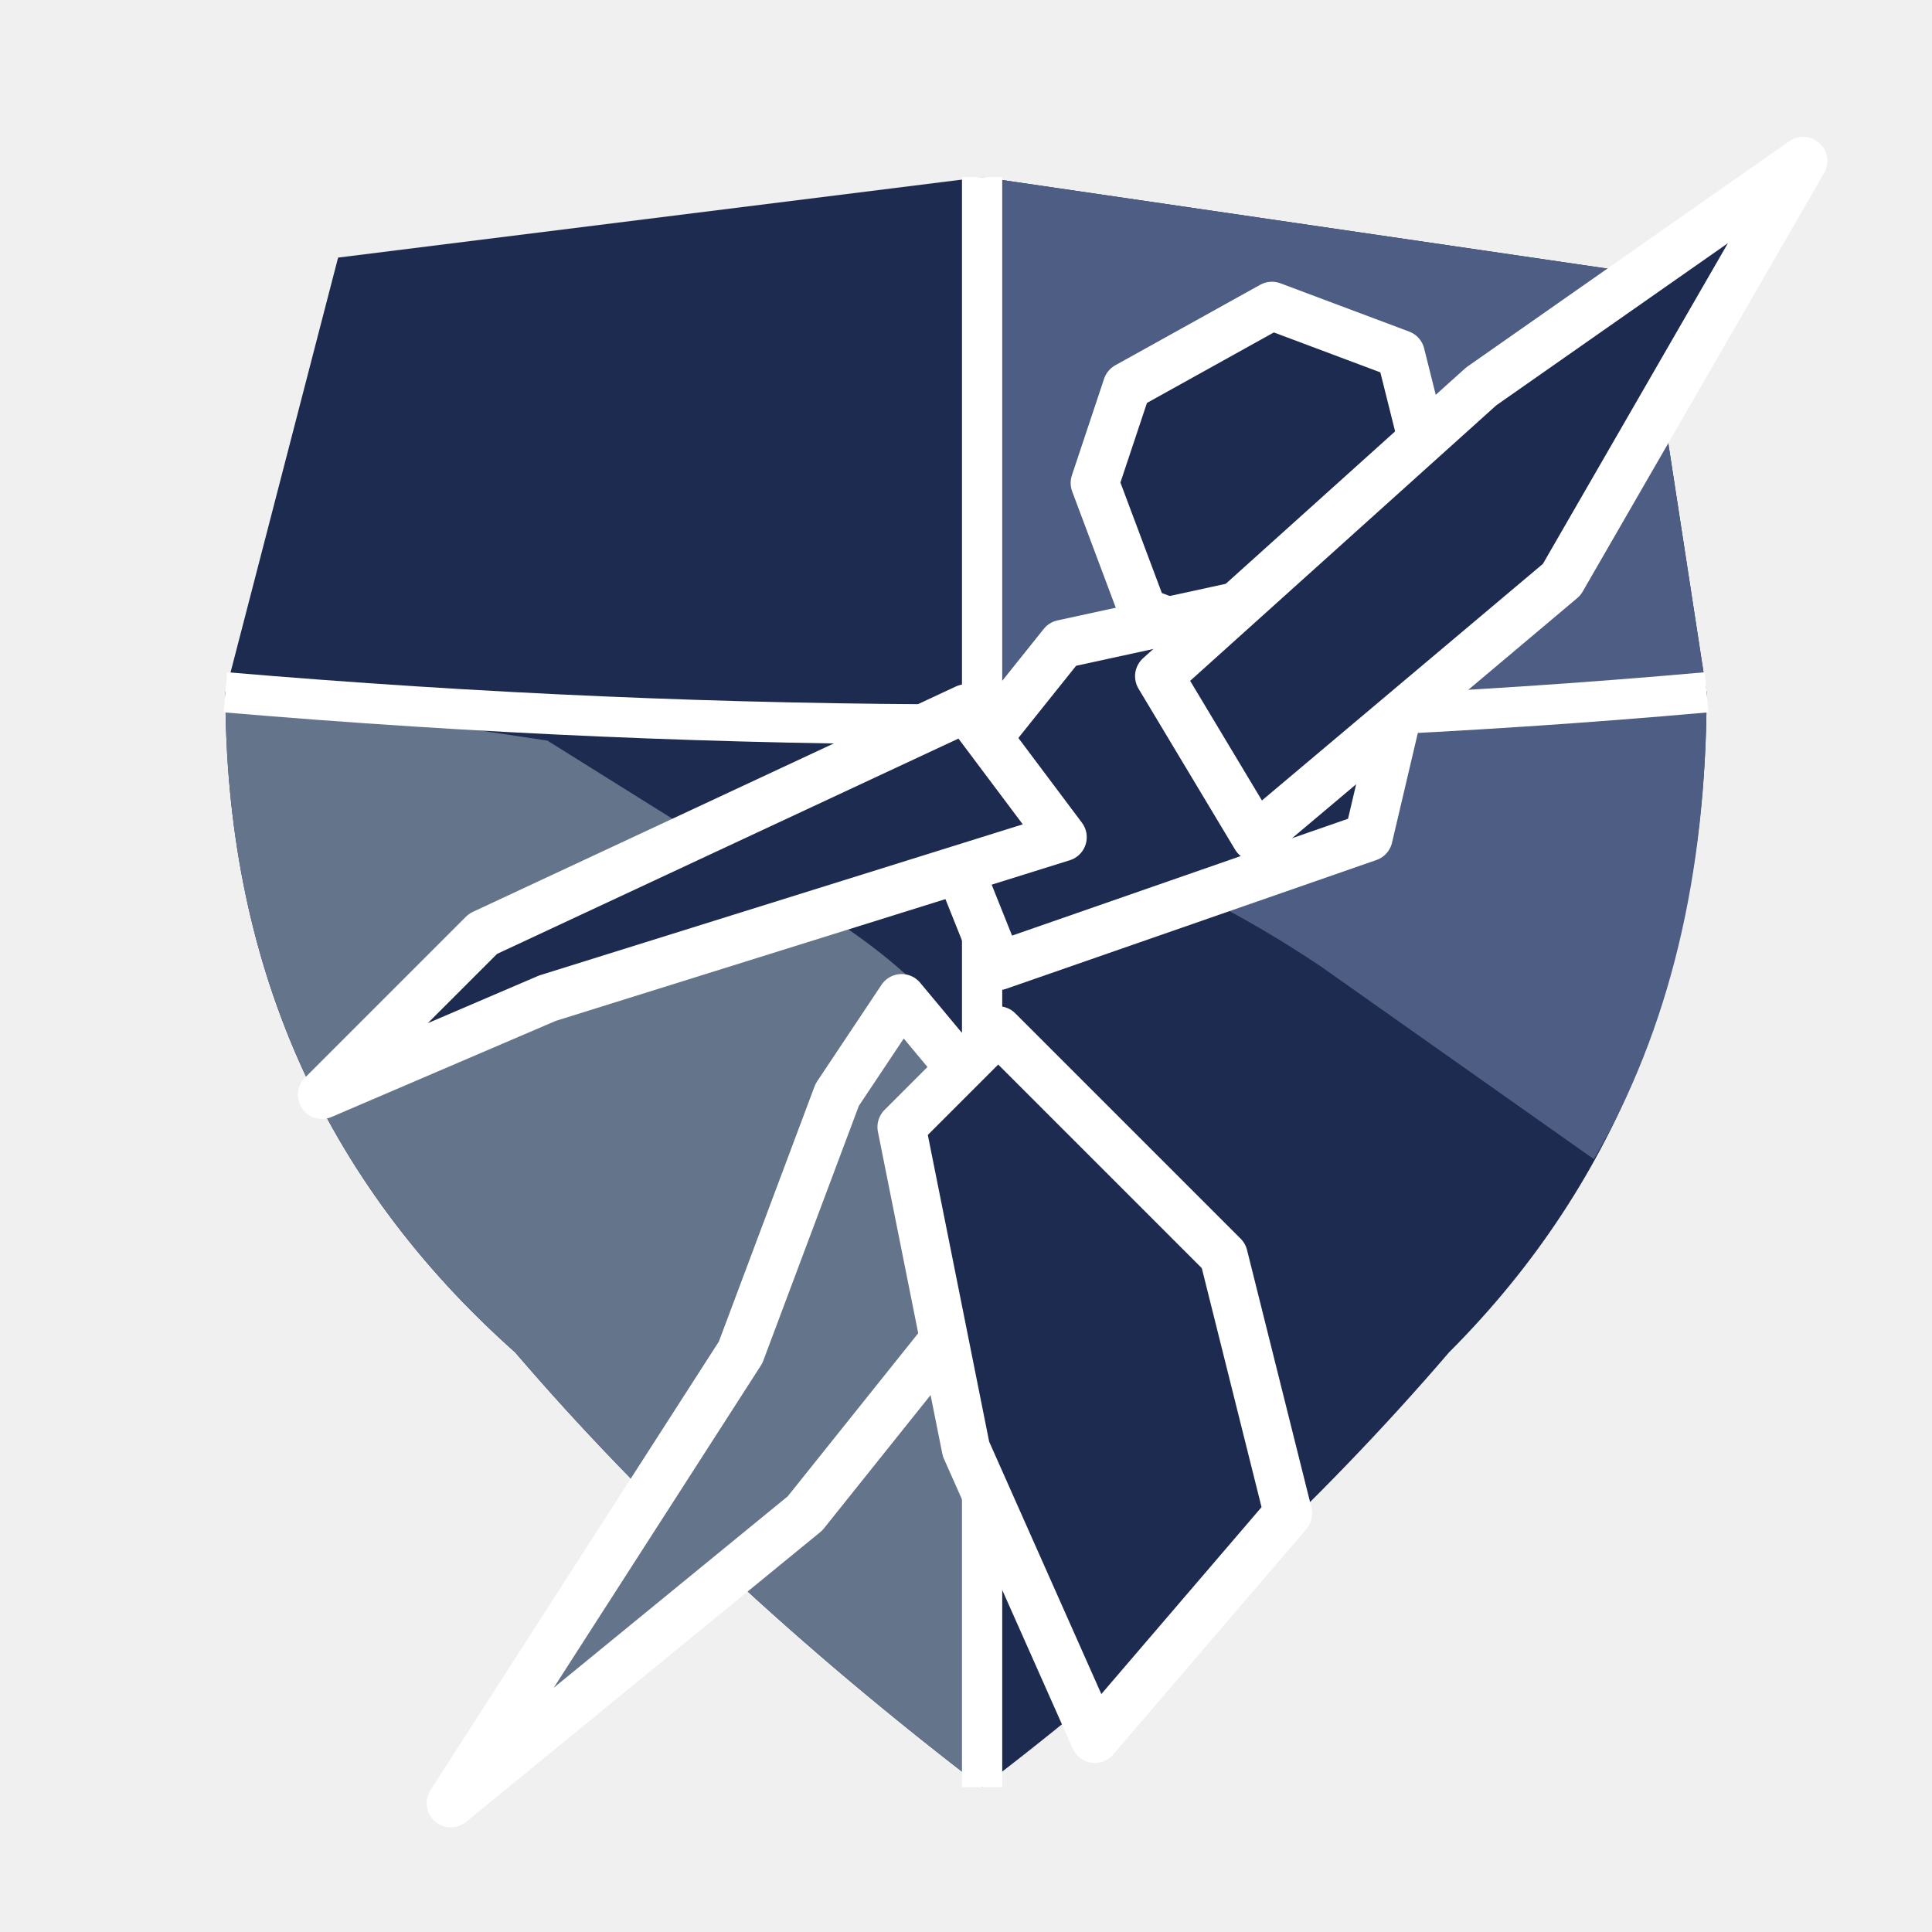
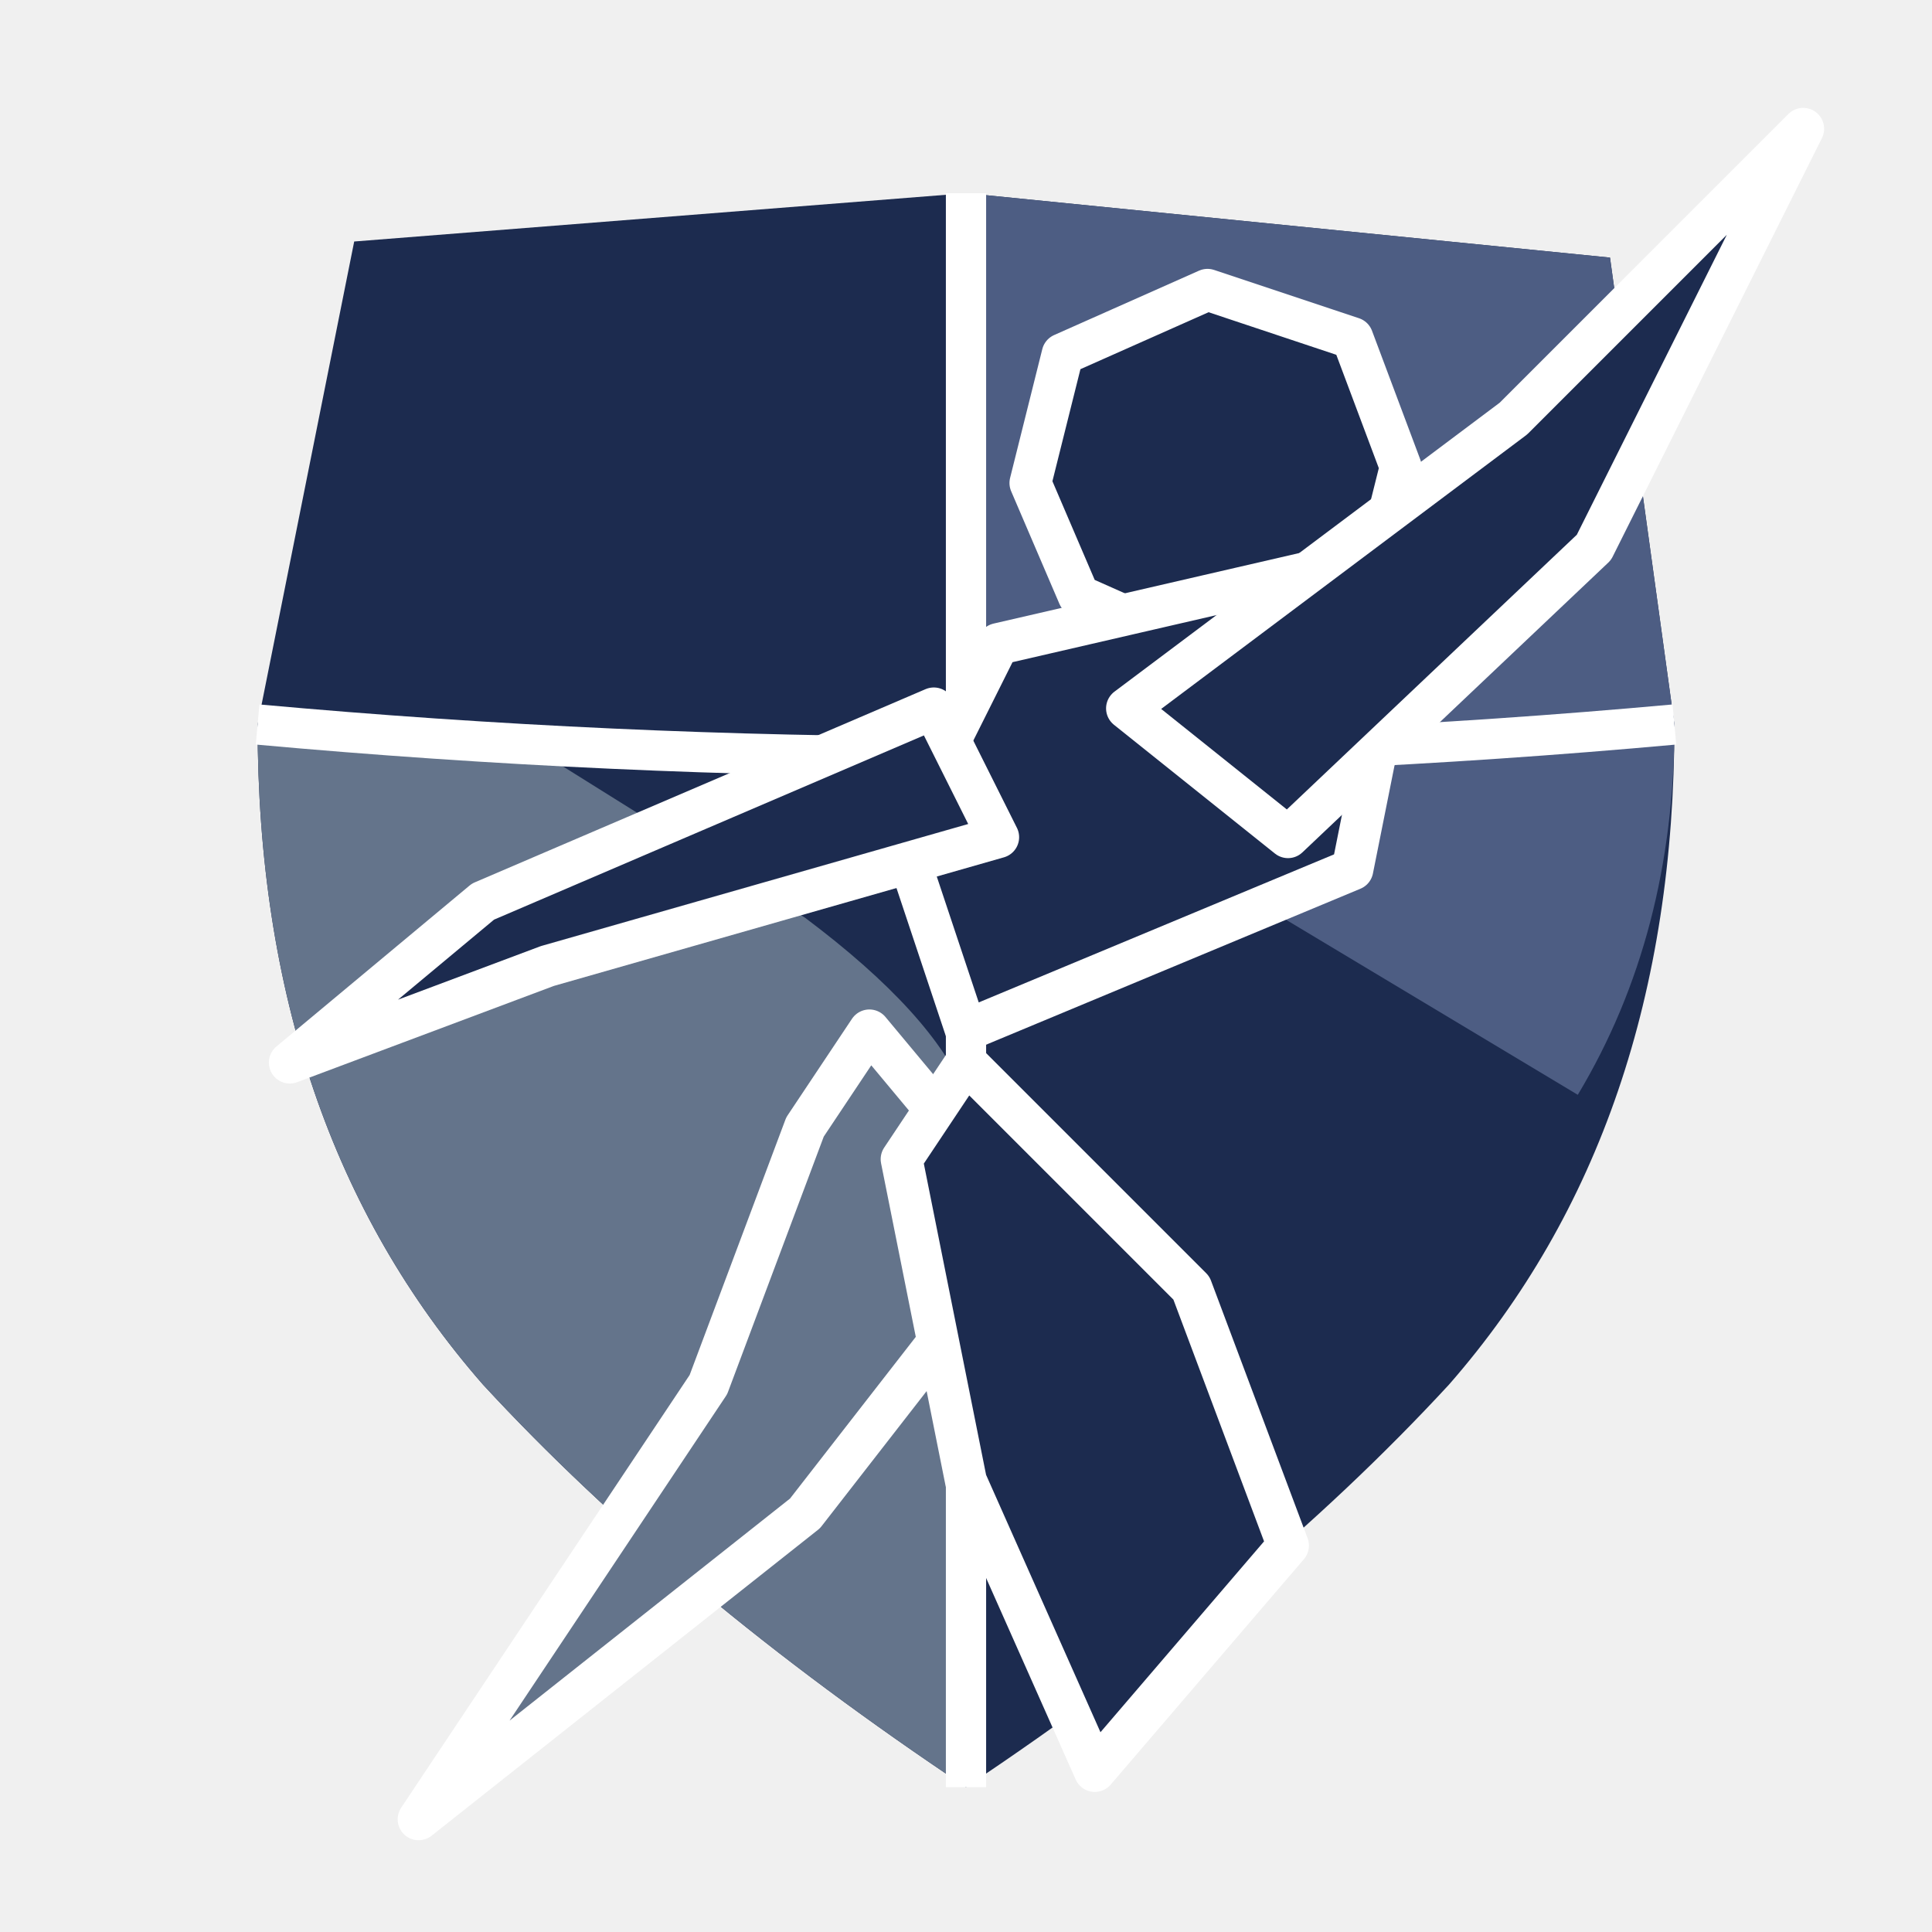
<svg xmlns="http://www.w3.org/2000/svg" viewBox="0 0 120 120" width="120" height="120" role="img" aria-label="Apex Sports Club">
-   <path d="M21 16 L61 11 L102 17 L106 43 Q106 68 90 84 Q78 98 61 111 Q44 98 32 84 Q14 68 14 43 Z" fill="#1c2b4f" />
-   <path d="M61 11 L102 17 L106 43 Q106 60 99 72 L82 60 Q70 52 61 52 Z" fill="#4d5d83" />
-   <path d="M14 43 L34 46 L50 56 Q60 62 61 68 L61 111 Q44 98 32 84 Q14 68 14 43 Z" fill="#64748b" />
-   <path d="M61 11 L61 111" stroke="#ffffff" stroke-width="2.5" fill="none" />
-   <path d="M14 43 Q61 47 106 43" stroke="#ffffff" stroke-width="2.5" fill="none" />
-   <g stroke="#ffffff" stroke-width="3" stroke-linejoin="round">
-     <polygon points="70,24 79,19 87,22 89,30 87,38 79,41 71,38 68,30" fill="#1c2b4f" />
-     <polygon points="66,40 89,35 85,52 62,60 58,50" fill="#1c2b4f" />
-     <polygon points="72,42 92,24 112,10 97,36 78,52" fill="#1c2b4f" />
-     <polygon points="60,44 30,58 20,68 34,62 66,52" fill="#1c2b4f" />
-     <polygon points="56,62 66,74 50,94 28,112 46,84 52,68" fill="#64748b" />
-     <polygon points="62,64 76,78 80,94 68,108 60,90 56,70" fill="#1c2b4f" />
+   <path d="M22 15 L60 12 L100 16 L104 45 Q104 70 90 86 Q78 99 60 111 Q42 99 30 86 Q16 70 16 45 Z" fill="#1c2b4f" />
+   <path d="M60 12 L100 16 L104 45 Q104 58 98 68 L78 56 Q66 48 60 48 Z" fill="#4d5d83" />
+   <path d="M16 45 L34 47 L50 57 Q58 63 60 68 L60 111 Q42 99 30 86 Q16 70 16 45 Z" fill="#64748b" />
+   <path d="M60 12 L60 111" stroke="#ffffff" stroke-width="2.5" fill="none" />
+   <path d="M16 45 Q60 49 104 45" stroke="#ffffff" stroke-width="2.5" fill="none" />
+   <g stroke="#ffffff" stroke-width="2.6" stroke-linejoin="round">
+     <polygon points="66,22 75,18 84,21 87,29 85,37 76,41 67,37 64,30" fill="#1c2b4f" />
+     <polygon points="62,40 88,34 84,54 60,64 56,52" fill="#1c2b4f" />
+     <polygon points="70,44 94,26 112,8 99,34 80,52" fill="#1c2b4f" />
+     <polygon points="58,44 30,56 18,66 34,60 62,52" fill="#1c2b4f" />
+     <polygon points="54,64 64,76 50,94 26,113 44,86 50,70" fill="#64748b" />
+     <polygon points="60,66 74,80 80,96 68,110 60,92 56,72" fill="#1c2b4f" />
  </g>
</svg>
